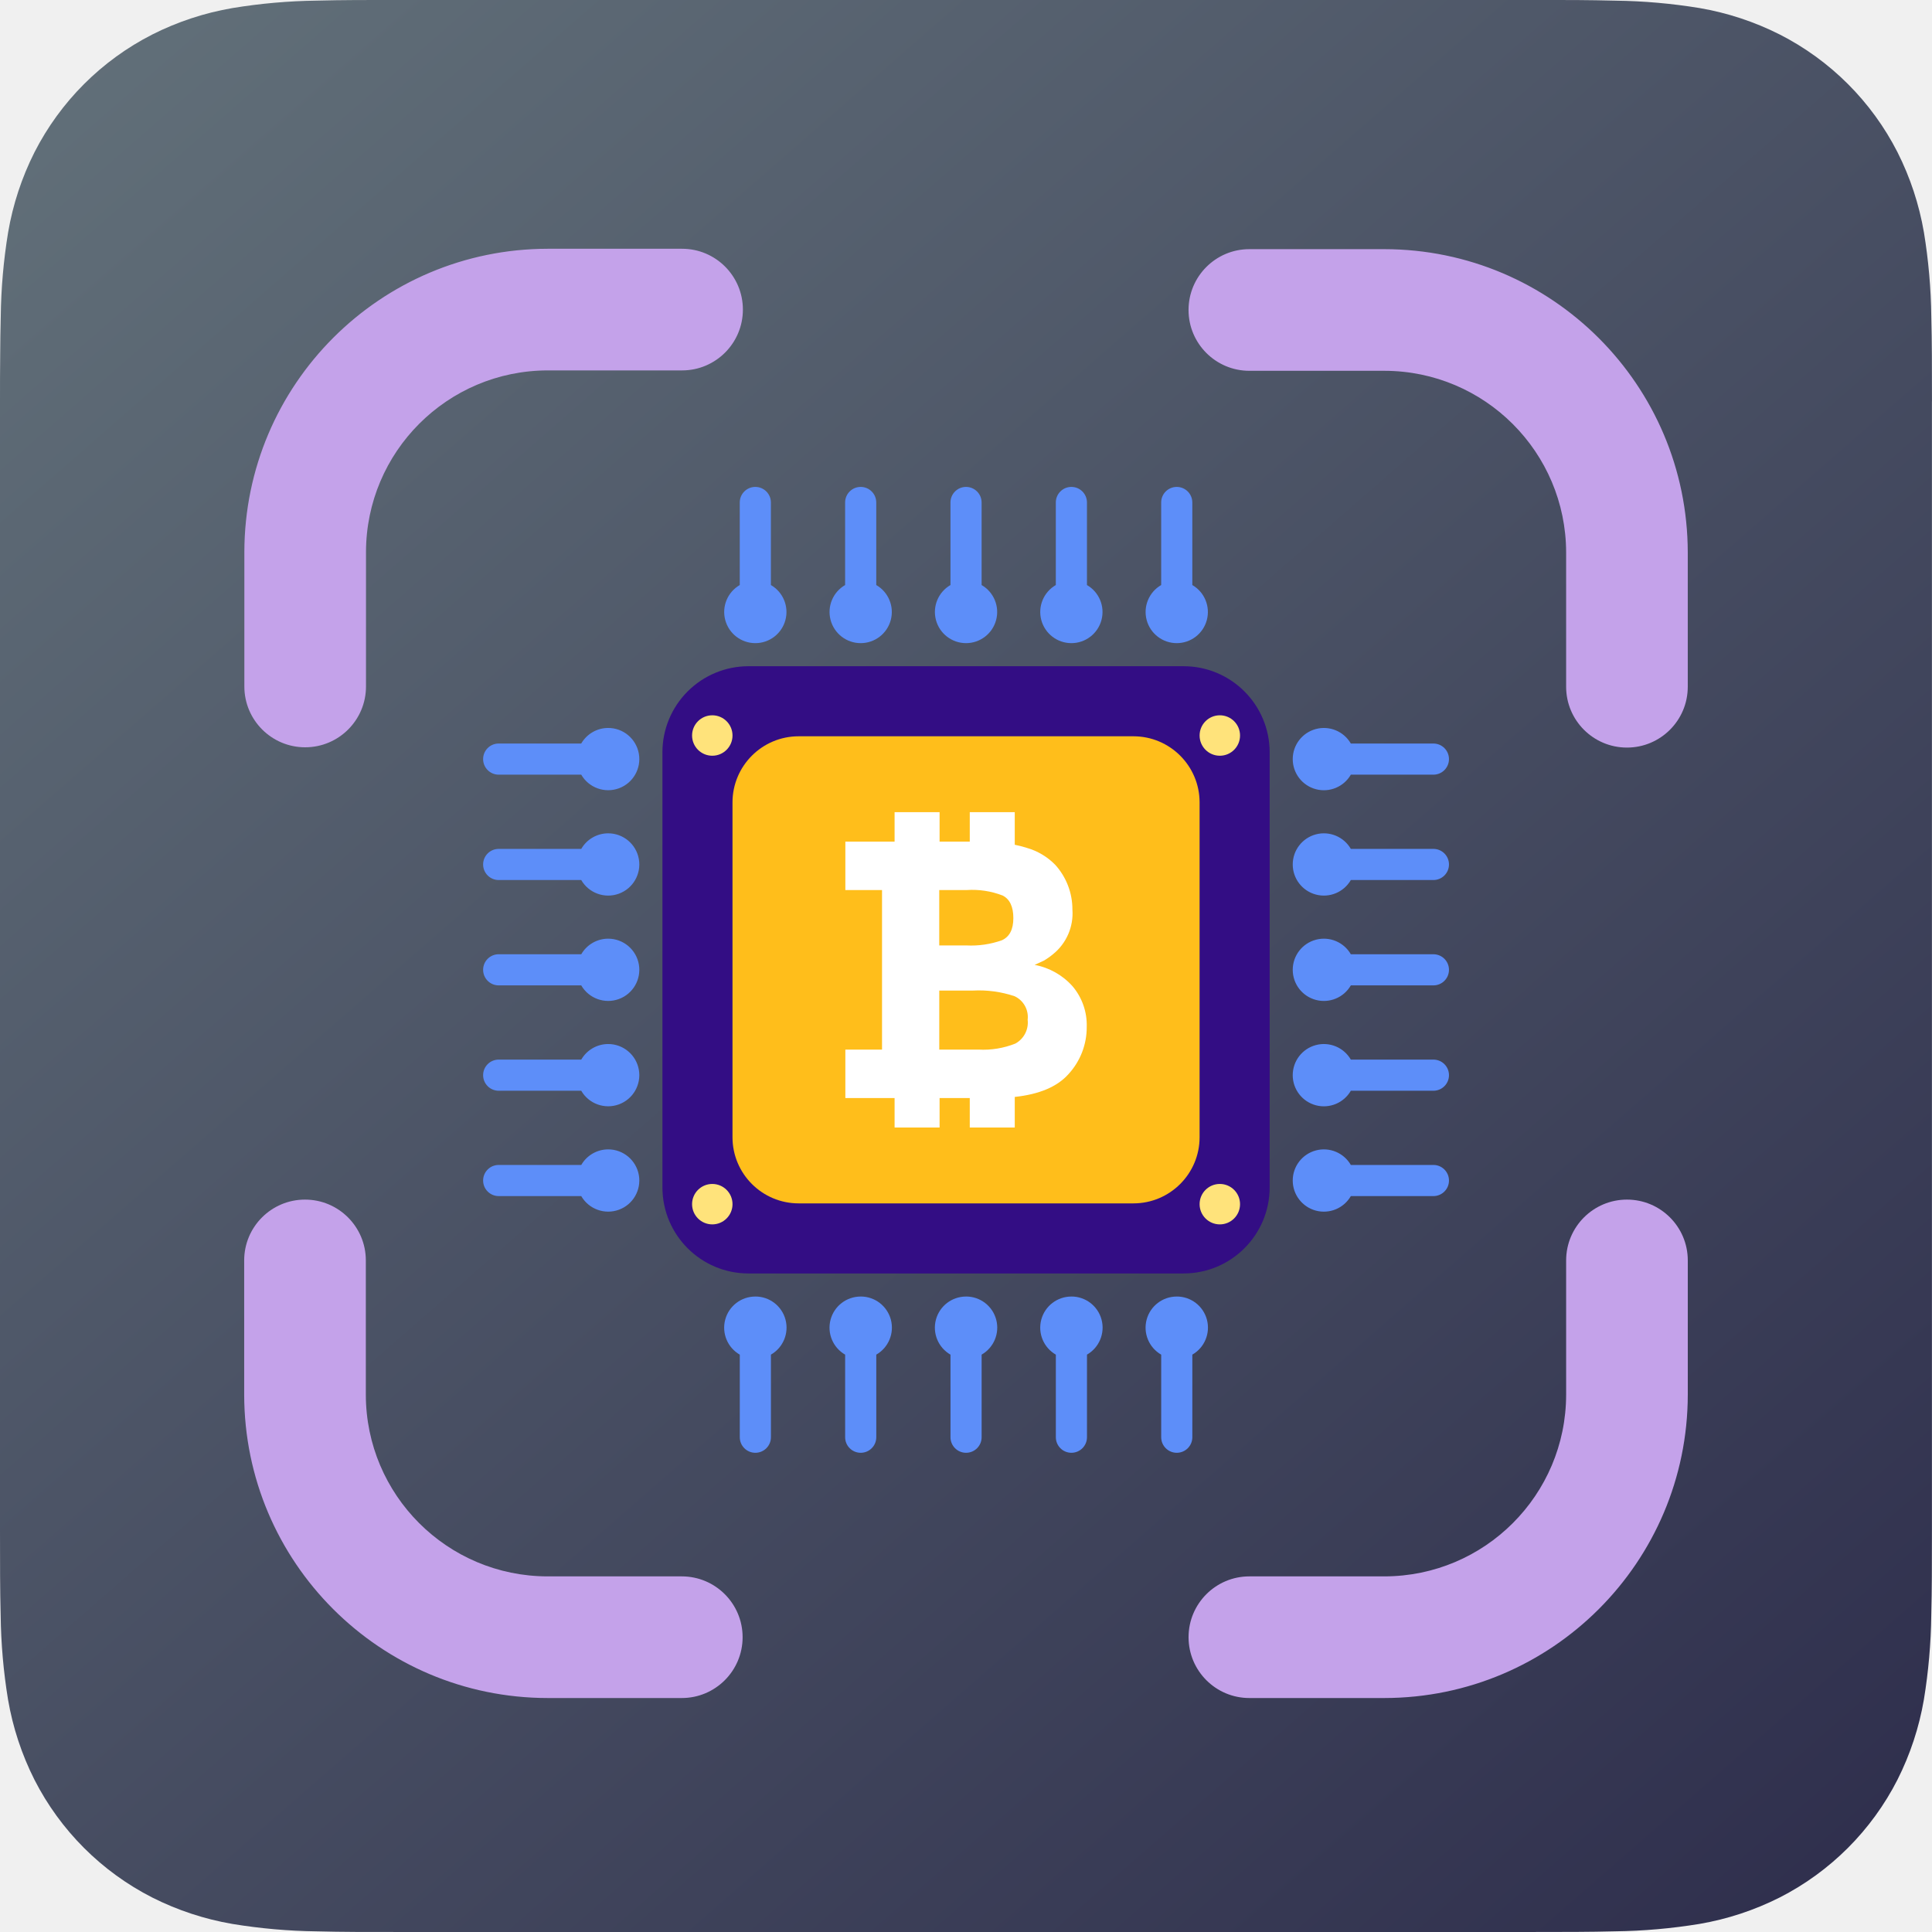
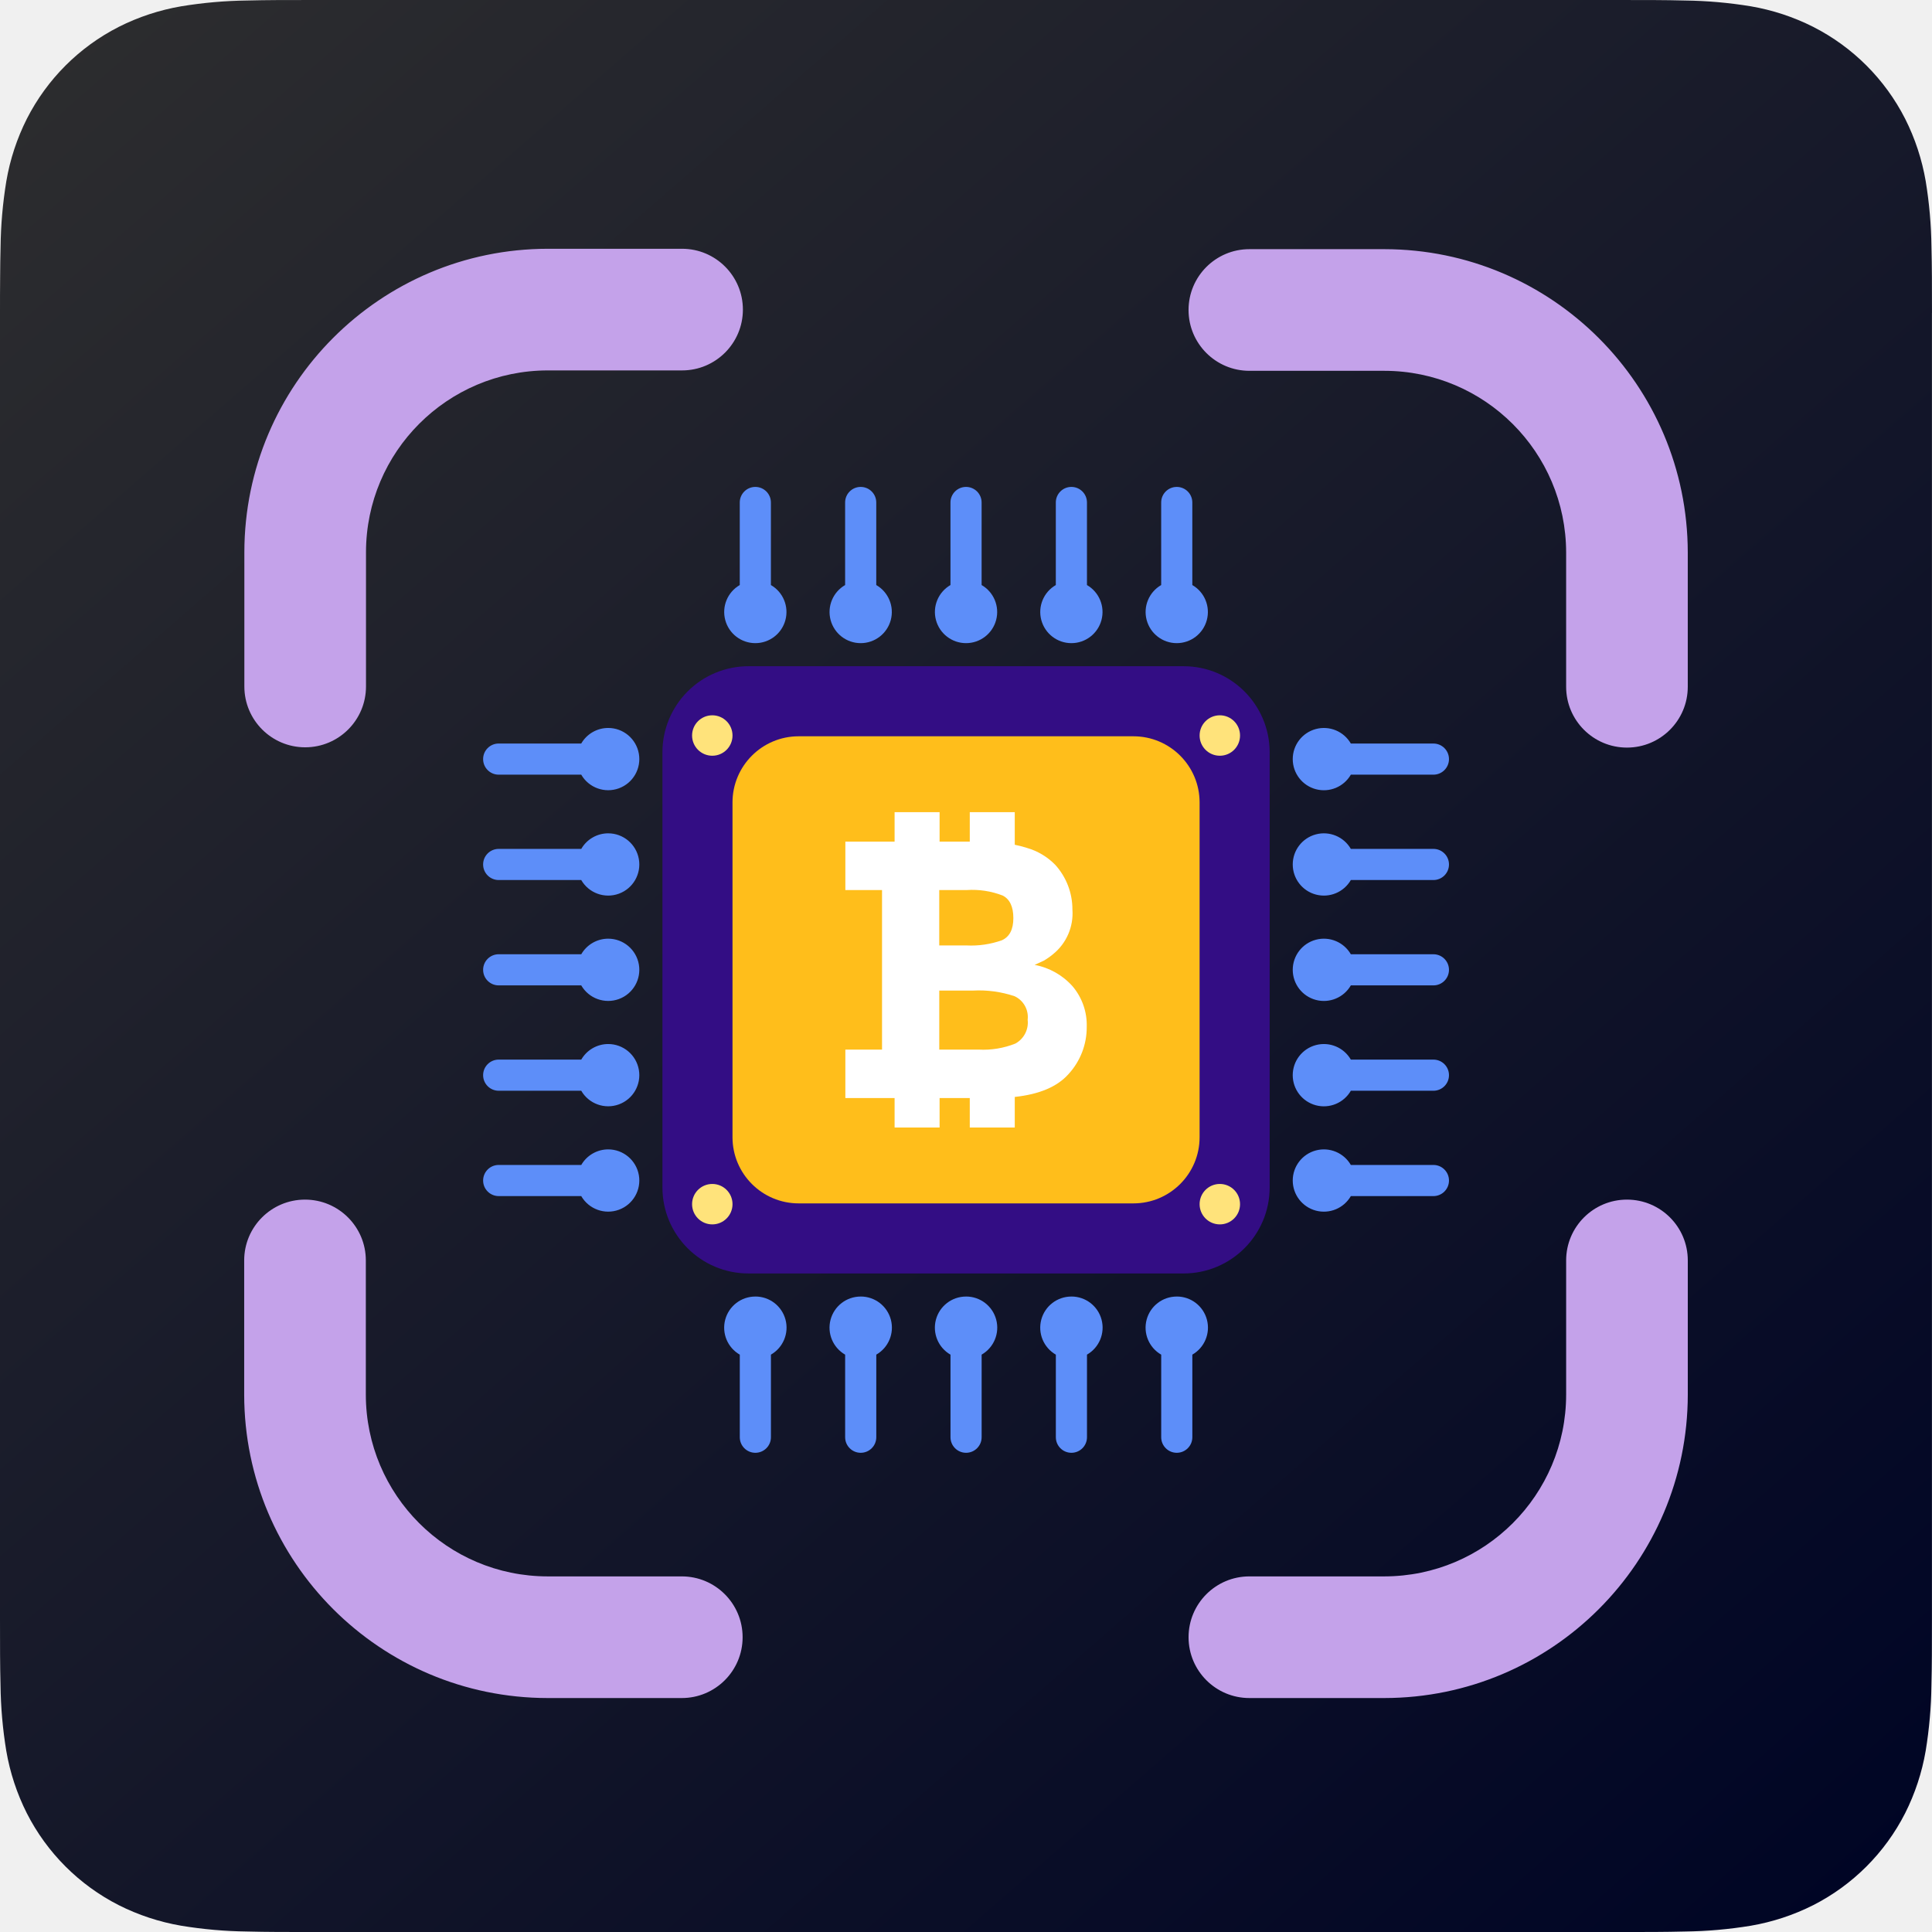
- <svg xmlns="http://www.w3.org/2000/svg" width="256" height="256.004" viewBox="0 0 256 256.004">
+ <svg xmlns="http://www.w3.org/2000/svg" width="256" height="256.003" viewBox="0 0 256 256.003">
  <defs>
+     <style>.a{fill-rule:evenodd;fill:url(#a);}.b{fill:#c4a2ea;}.c{fill:#330d84;}.d{fill:#ffbe1b;}.e{fill:#ffe37b;}.f{fill:#fff;}.g{fill:#5d8ef9;}</style>
    <linearGradient id="a" y1="-0.063" x2="0.928" y2="1" gradientUnits="objectBoundingBox">
-       <stop offset="0" stop-color="#65747c" />
-       <stop offset="1" stop-color="#2f2f4d" />
+       <stop offset="0" stop-color="#2f2f2f" />
+       <stop offset="1" stop-color="#000525" />
    </linearGradient>
  </defs>
  <g transform="translate(-32 -31.999)">
    <g transform="translate(32 31.999)">
-       <path d="M256,53.179c0-2.031,0-4.061-.012-6.092-.011-1.711-.03-3.42-.076-5.131a74.564,74.564,0,0,0-.977-11.166,37.717,37.717,0,0,0-3.5-10.62A35.709,35.709,0,0,0,235.82,4.561a37.682,37.682,0,0,0-10.615-3.5A74.614,74.614,0,0,0,214.034.081C212.324.035,210.614.015,208.9,0c-2.031-.012-4.061-.011-6.092-.011H53.19c-2.031,0-4.061,0-6.092.011-1.711.011-3.42.03-5.131.076A74.61,74.61,0,0,0,30.8,1.063a37.683,37.683,0,0,0-10.616,3.5A35.711,35.711,0,0,0,4.569,20.171,37.693,37.693,0,0,0,1.075,30.79,74.4,74.4,0,0,0,.1,41.957c-.047,1.71-.065,3.42-.076,5.131C0,49.118,0,51.149,0,53.179V202.815c0,2.031,0,4.061.012,6.092.011,1.711.03,3.42.076,5.131A74.408,74.408,0,0,0,1.065,225.2a37.691,37.691,0,0,0,3.5,10.62,35.708,35.708,0,0,0,15.61,15.609,37.713,37.713,0,0,0,10.615,3.5,74.514,74.514,0,0,0,11.171.983c1.71.046,3.42.066,5.131.076q3.053.012,6.1.008H202.811c2.031,0,4.061,0,6.092-.012,1.711-.011,3.42-.03,5.131-.076a74.522,74.522,0,0,0,11.171-.983,37.714,37.714,0,0,0,10.615-3.5,35.706,35.706,0,0,0,15.61-15.609,37.712,37.712,0,0,0,3.5-10.62,74.578,74.578,0,0,0,.977-11.166c.046-1.71.065-3.42.076-5.131.013-2.031.012-4.061.012-6.092V53.179Z" transform="translate(0 0.006)" fill-rule="evenodd" fill="url(#a)" />
+       <path class="a" d="M256,41.463c0-1.583,0-3.166-.009-4.75-.008-1.334-.024-2.667-.059-4a58.143,58.143,0,0,0-.762-8.706,29.408,29.408,0,0,0-2.728-8.28A27.842,27.842,0,0,0,240.266,3.555,29.38,29.38,0,0,0,231.989.828a58.176,58.176,0,0,0-8.71-.766c-1.333-.036-2.667-.051-4-.059-1.583-.009-3.167-.008-4.75-.008H41.472c-1.583,0-3.167,0-4.75.008-1.334.008-2.667.024-4,.059a58.174,58.174,0,0,0-8.71.766,29.381,29.381,0,0,0-8.277,2.728A27.844,27.844,0,0,0,3.563,15.726a29.389,29.389,0,0,0-2.725,8.28,58.008,58.008,0,0,0-.762,8.706c-.037,1.333-.051,2.667-.059,4C0,38.3,0,39.879,0,41.463V214.53c0,1.583,0,3.166.009,4.75.008,1.334.024,2.667.059,4a58.016,58.016,0,0,0,.762,8.706,29.387,29.387,0,0,0,2.728,8.28A27.841,27.841,0,0,0,15.73,252.438a29.405,29.405,0,0,0,8.277,2.727,58.1,58.1,0,0,0,8.71.766c1.333.036,2.667.051,4,.059Q39.1,256,41.472,256H214.529c1.583,0,3.167,0,4.75-.009,1.334-.008,2.667-.024,4-.059a58.1,58.1,0,0,0,8.71-.766,29.405,29.405,0,0,0,8.277-2.727,27.84,27.84,0,0,0,12.171-12.171,29.4,29.4,0,0,0,2.729-8.28,58.147,58.147,0,0,0,.762-8.706c.036-1.333.051-2.667.059-4,.01-1.583.009-3.166.009-4.75V41.463Z" transform="translate(0 0.006)" />
+       <path class="b" d="M71.733,129.031a8.059,8.059,0,0,1-8.059-8.059v-17.8a40.247,40.247,0,0,1,40.2-40.2h17.8a8.059,8.059,0,1,1,0,16.119h-17.8a24.109,24.109,0,0,0-24.082,24.082v17.8A8.059,8.059,0,0,1,71.733,129.031ZM214.739,255.01H196.847a8.059,8.059,0,0,1,0-16.119h17.891a24.109,24.109,0,0,0,24.082-24.082V197.024a8.059,8.059,0,0,1,16.119,0v17.785A40.248,40.248,0,0,1,214.739,255.01Zm-93.1,0H103.851a40.247,40.247,0,0,1-40.2-40.2V197.024a8.059,8.059,0,0,1,16.119,0v17.785a24.109,24.109,0,0,0,24.082,24.082h17.785a8.059,8.059,0,0,1,0,16.119ZM246.878,129.069a8.059,8.059,0,0,1-8.059-8.059V103.225a24.109,24.109,0,0,0-24.082-24.082H196.845a8.059,8.059,0,0,1,0-16.119h17.891a40.247,40.247,0,0,1,40.2,40.2V121.01A8.059,8.059,0,0,1,246.878,129.069Z" transform="translate(-31.295 -30.008)" />
    </g>
    <g transform="translate(-115.982 -115.479)">
-       <path d="M392.451,323.392H334.8A11.4,11.4,0,0,0,323.394,334.8V392.45A11.4,11.4,0,0,0,334.8,403.855h57.651a11.405,11.405,0,0,0,11.405-11.405V334.8A11.405,11.405,0,0,0,392.451,323.392Z" transform="translate(-87.635 -87.635)" fill="#330d84" />
-       <path d="M420.039,366.916H375.691a8.772,8.772,0,0,0-8.773,8.773v44.348a8.773,8.773,0,0,0,8.773,8.773h44.348a8.773,8.773,0,0,0,8.773-8.773V375.689A8.773,8.773,0,0,0,420.039,366.916Z" transform="translate(-121.875 -121.875)" fill="#ffbe1b" />
-       <path d="M411.731,353.875a2.679,2.679,0,1,0,2.679,2.679,2.678,2.678,0,0,0-2.679-2.679Zm-67.251,0a2.679,2.679,0,1,0,2.679,2.679,2.678,2.678,0,0,0-2.679-2.679Zm67.251,62.1a2.679,2.679,0,1,0,2.679,2.679,2.679,2.679,0,0,0-2.679-2.679Zm-67.251,0a2.679,2.679,0,1,0,2.679,2.679,2.679,2.679,0,0,0-2.679-2.679Z" transform="translate(-102.114 -111.615)" fill="#ffe37b" />
-       <path d="M467.144,437.123a8.919,8.919,0,0,0-5.031-2.842q.875-.388,1.216-.56a9.031,9.031,0,0,0,1.214-.85,6.946,6.946,0,0,0,2.576-5.929,8.778,8.778,0,0,0-2.283-5.927,8.552,8.552,0,0,0-3.768-2.24,14.3,14.3,0,0,0-1.588-.41v-4.321h-5.961v3.907h-4v-3.907h-5.962v3.907h-6.525v6.414h4.86v21.143h-4.86v6.416h6.525v3.91h5.962v-3.91h4v3.91h5.961V451.78c3.241-.349,5.617-1.344,7.107-3.012a9.145,9.145,0,0,0,2.429-6.271,7.937,7.937,0,0,0-1.872-5.374Zm-17.666-12.758h3.645a11.156,11.156,0,0,1,4.76.73q1.411.728,1.41,2.989t-1.531,2.94a12.183,12.183,0,0,1-4.688.681h-3.6v-7.34Zm10.086,20.342a11.505,11.505,0,0,1-4.887.8h-5.2v-7.822h4.47a14.834,14.834,0,0,1,5.515.751,3.042,3.042,0,0,1,1.727,3.113A3.172,3.172,0,0,1,459.563,444.707Z" transform="translate(-177.035 -158.95)" fill="#fff" />
-       <path d="M250.132,225V214.06a2.063,2.063,0,0,0-4.126,0V225a4.126,4.126,0,1,0,4.126,0Zm13.96,0V214.06a2.063,2.063,0,1,0-4.126,0V225a4.126,4.126,0,1,0,4.126,0Zm13.96,0V214.06a2.063,2.063,0,1,0-4.126,0V225a4.126,4.126,0,1,0,4.126,0Zm13.96,0V214.06a2.063,2.063,0,1,0-4.127,0V225a4.126,4.126,0,1,0,4.126,0Zm13.96,0V214.06a2.063,2.063,0,1,0-4.126,0V225a4.126,4.126,0,1,0,4.126,0Zm-57.9,94.279a4.124,4.124,0,0,0-2.063,7.7v10.941a2.063,2.063,0,1,0,4.127,0V326.976a4.124,4.124,0,0,0-2.063-7.7Zm13.96,0a4.124,4.124,0,0,0-2.063,7.7v10.941a2.063,2.063,0,1,0,4.127,0V326.976a4.124,4.124,0,0,0-2.063-7.7Zm13.96,0a4.124,4.124,0,0,0-2.063,7.7v10.941a2.063,2.063,0,1,0,4.126,0V326.976a4.124,4.124,0,0,0-2.064-7.7Zm13.96,0a4.124,4.124,0,0,0-2.063,7.7v10.941a2.063,2.063,0,1,0,4.126,0V326.976a4.124,4.124,0,0,0-2.063-7.7Zm13.96,0a4.124,4.124,0,0,0-2.063,7.7v10.941a2.063,2.063,0,1,0,4.126,0V326.976a4.124,4.124,0,0,0-2.063-7.7Zm-75.338-19.5a4.122,4.122,0,0,0-3.57,2.063H214.062a2.063,2.063,0,1,0,0,4.126H225a4.125,4.125,0,1,0,3.57-6.189Zm0-13.96a4.122,4.122,0,0,0-3.57,2.063H214.062a2.063,2.063,0,1,0,0,4.127H225a4.125,4.125,0,1,0,3.57-6.19Zm0-13.96a4.122,4.122,0,0,0-3.57,2.063H214.062a2.063,2.063,0,1,0,0,4.126H225a4.125,4.125,0,1,0,3.57-6.189Zm0-13.96a4.12,4.12,0,0,0-3.57,2.063H214.062a2.063,2.063,0,1,0,0,4.127H225a4.125,4.125,0,1,0,3.57-6.189Zm0-13.961A4.122,4.122,0,0,0,225,246H214.062a2.063,2.063,0,1,0,0,4.127H225a4.125,4.125,0,1,0,3.57-6.19Zm109.346,57.905H326.978a4.126,4.126,0,1,0,0,4.126h10.941a2.063,2.063,0,1,0,0-4.127Zm0-13.96H326.978a4.127,4.127,0,1,0,0,4.127h10.941a2.063,2.063,0,0,0,0-4.127Zm0-13.96H326.978a4.126,4.126,0,1,0,0,4.126h10.941a2.063,2.063,0,1,0,0-4.126Zm0-13.961H326.978a4.126,4.126,0,1,0,0,4.127h10.941a2.063,2.063,0,1,0,0-4.127Zm0-13.96H326.978a4.126,4.126,0,1,0,0,4.126h10.941a2.063,2.063,0,1,0,0-4.126Z" transform="translate(0 0)" fill="#5d8ef9" />
+       <path class="c" d="M392.451,323.392H334.8A11.4,11.4,0,0,0,323.394,334.8V392.45A11.4,11.4,0,0,0,334.8,403.855h57.651a11.405,11.405,0,0,0,11.405-11.405V334.8A11.405,11.405,0,0,0,392.451,323.392Z" transform="translate(-87.635 -87.635)" />
+       <path class="d" d="M420.039,366.916H375.691a8.772,8.772,0,0,0-8.773,8.773v44.348a8.773,8.773,0,0,0,8.773,8.773h44.348a8.773,8.773,0,0,0,8.773-8.773V375.689A8.773,8.773,0,0,0,420.039,366.916Z" transform="translate(-121.875 -121.875)" />
+       <path class="e" d="M411.731,353.875a2.679,2.679,0,1,0,2.679,2.679,2.678,2.678,0,0,0-2.679-2.679Zm-67.251,0a2.679,2.679,0,1,0,2.679,2.679,2.678,2.678,0,0,0-2.679-2.679Zm67.251,62.1a2.679,2.679,0,1,0,2.679,2.679,2.679,2.679,0,0,0-2.679-2.679Zm-67.251,0a2.679,2.679,0,1,0,2.679,2.679,2.679,2.679,0,0,0-2.679-2.679Z" transform="translate(-102.114 -111.615)" />
+       <path class="f" d="M467.144,437.123a8.919,8.919,0,0,0-5.031-2.842q.875-.388,1.216-.56a9.031,9.031,0,0,0,1.214-.85,6.946,6.946,0,0,0,2.576-5.929,8.778,8.778,0,0,0-2.283-5.927,8.552,8.552,0,0,0-3.768-2.24,14.3,14.3,0,0,0-1.588-.41v-4.321h-5.961v3.907h-4v-3.907h-5.962v3.907h-6.525v6.414h4.86v21.143h-4.86v6.416h6.525v3.91h5.962v-3.91h4v3.91h5.961V451.78c3.241-.349,5.617-1.344,7.107-3.012a9.145,9.145,0,0,0,2.429-6.271,7.937,7.937,0,0,0-1.872-5.374Zm-17.666-12.758h3.645a11.156,11.156,0,0,1,4.76.73q1.411.728,1.41,2.989t-1.531,2.94a12.183,12.183,0,0,1-4.688.681h-3.6v-7.34Zm10.086,20.342a11.505,11.505,0,0,1-4.887.8h-5.2v-7.822h4.47a14.834,14.834,0,0,1,5.515.751,3.042,3.042,0,0,1,1.727,3.113A3.172,3.172,0,0,1,459.563,444.707Z" transform="translate(-177.035 -158.95)" />
+       <path class="g" d="M250.132,225V214.06a2.063,2.063,0,0,0-4.126,0V225a4.126,4.126,0,1,0,4.126,0Zm13.96,0V214.06a2.063,2.063,0,1,0-4.126,0V225a4.126,4.126,0,1,0,4.126,0Zm13.96,0V214.06a2.063,2.063,0,1,0-4.126,0V225a4.126,4.126,0,1,0,4.126,0Zm13.96,0V214.06a2.063,2.063,0,1,0-4.127,0V225a4.126,4.126,0,1,0,4.126,0Zm13.96,0V214.06a2.063,2.063,0,1,0-4.126,0V225a4.126,4.126,0,1,0,4.126,0Zm-57.9,94.279a4.124,4.124,0,0,0-2.063,7.7v10.941a2.063,2.063,0,1,0,4.127,0V326.976a4.124,4.124,0,0,0-2.063-7.7Zm13.96,0a4.124,4.124,0,0,0-2.063,7.7v10.941a2.063,2.063,0,1,0,4.127,0V326.976a4.124,4.124,0,0,0-2.063-7.7Zm13.96,0a4.124,4.124,0,0,0-2.063,7.7v10.941a2.063,2.063,0,1,0,4.126,0V326.976a4.124,4.124,0,0,0-2.064-7.7Zm13.96,0a4.124,4.124,0,0,0-2.063,7.7v10.941a2.063,2.063,0,1,0,4.126,0V326.976a4.124,4.124,0,0,0-2.063-7.7Zm13.96,0a4.124,4.124,0,0,0-2.063,7.7v10.941a2.063,2.063,0,1,0,4.126,0V326.976a4.124,4.124,0,0,0-2.063-7.7Zm-75.338-19.5a4.122,4.122,0,0,0-3.57,2.063H214.062a2.063,2.063,0,1,0,0,4.126H225a4.125,4.125,0,1,0,3.57-6.189Zm0-13.96a4.122,4.122,0,0,0-3.57,2.063H214.062a2.063,2.063,0,1,0,0,4.127H225a4.125,4.125,0,1,0,3.57-6.19Zm0-13.96a4.122,4.122,0,0,0-3.57,2.063H214.062a2.063,2.063,0,1,0,0,4.126H225a4.125,4.125,0,1,0,3.57-6.189Zm0-13.96a4.12,4.12,0,0,0-3.57,2.063H214.062a2.063,2.063,0,1,0,0,4.127H225a4.125,4.125,0,1,0,3.57-6.189Zm0-13.961A4.122,4.122,0,0,0,225,246H214.062a2.063,2.063,0,1,0,0,4.127H225a4.125,4.125,0,1,0,3.57-6.19Zm109.346,57.905H326.978a4.126,4.126,0,1,0,0,4.126h10.941a2.063,2.063,0,1,0,0-4.127Zm0-13.96H326.978a4.127,4.127,0,1,0,0,4.127h10.941a2.063,2.063,0,0,0,0-4.127Zm0-13.96H326.978a4.126,4.126,0,1,0,0,4.126h10.941a2.063,2.063,0,1,0,0-4.126Zm0-13.961H326.978a4.126,4.126,0,1,0,0,4.127h10.941a2.063,2.063,0,1,0,0-4.127Zm0-13.96H326.978a4.126,4.126,0,1,0,0,4.126h10.941a2.063,2.063,0,1,0,0-4.126Z" transform="translate(0 0)" />
    </g>
-     <path d="M71.733,129.031a8.059,8.059,0,0,1-8.059-8.059v-17.8a40.247,40.247,0,0,1,40.2-40.2h17.8a8.059,8.059,0,1,1,0,16.119h-17.8a24.109,24.109,0,0,0-24.082,24.082v17.8A8.059,8.059,0,0,1,71.733,129.031ZM214.739,255.01H196.847a8.059,8.059,0,0,1,0-16.119h17.891a24.109,24.109,0,0,0,24.082-24.082V197.024a8.059,8.059,0,0,1,16.119,0v17.785A40.248,40.248,0,0,1,214.739,255.01Zm-93.1,0H103.851a40.247,40.247,0,0,1-40.2-40.2V197.024a8.059,8.059,0,0,1,16.119,0v17.785a24.109,24.109,0,0,0,24.082,24.082h17.785a8.059,8.059,0,0,1,0,16.119ZM246.878,129.069a8.059,8.059,0,0,1-8.059-8.059V103.225a24.109,24.109,0,0,0-24.082-24.082H196.845a8.059,8.059,0,0,1,0-16.119h17.891a40.247,40.247,0,0,1,40.2,40.2V121.01A8.059,8.059,0,0,1,246.878,129.069Z" transform="translate(0.705 1.99)" fill="#c4a2ea" />
  </g>
</svg>
